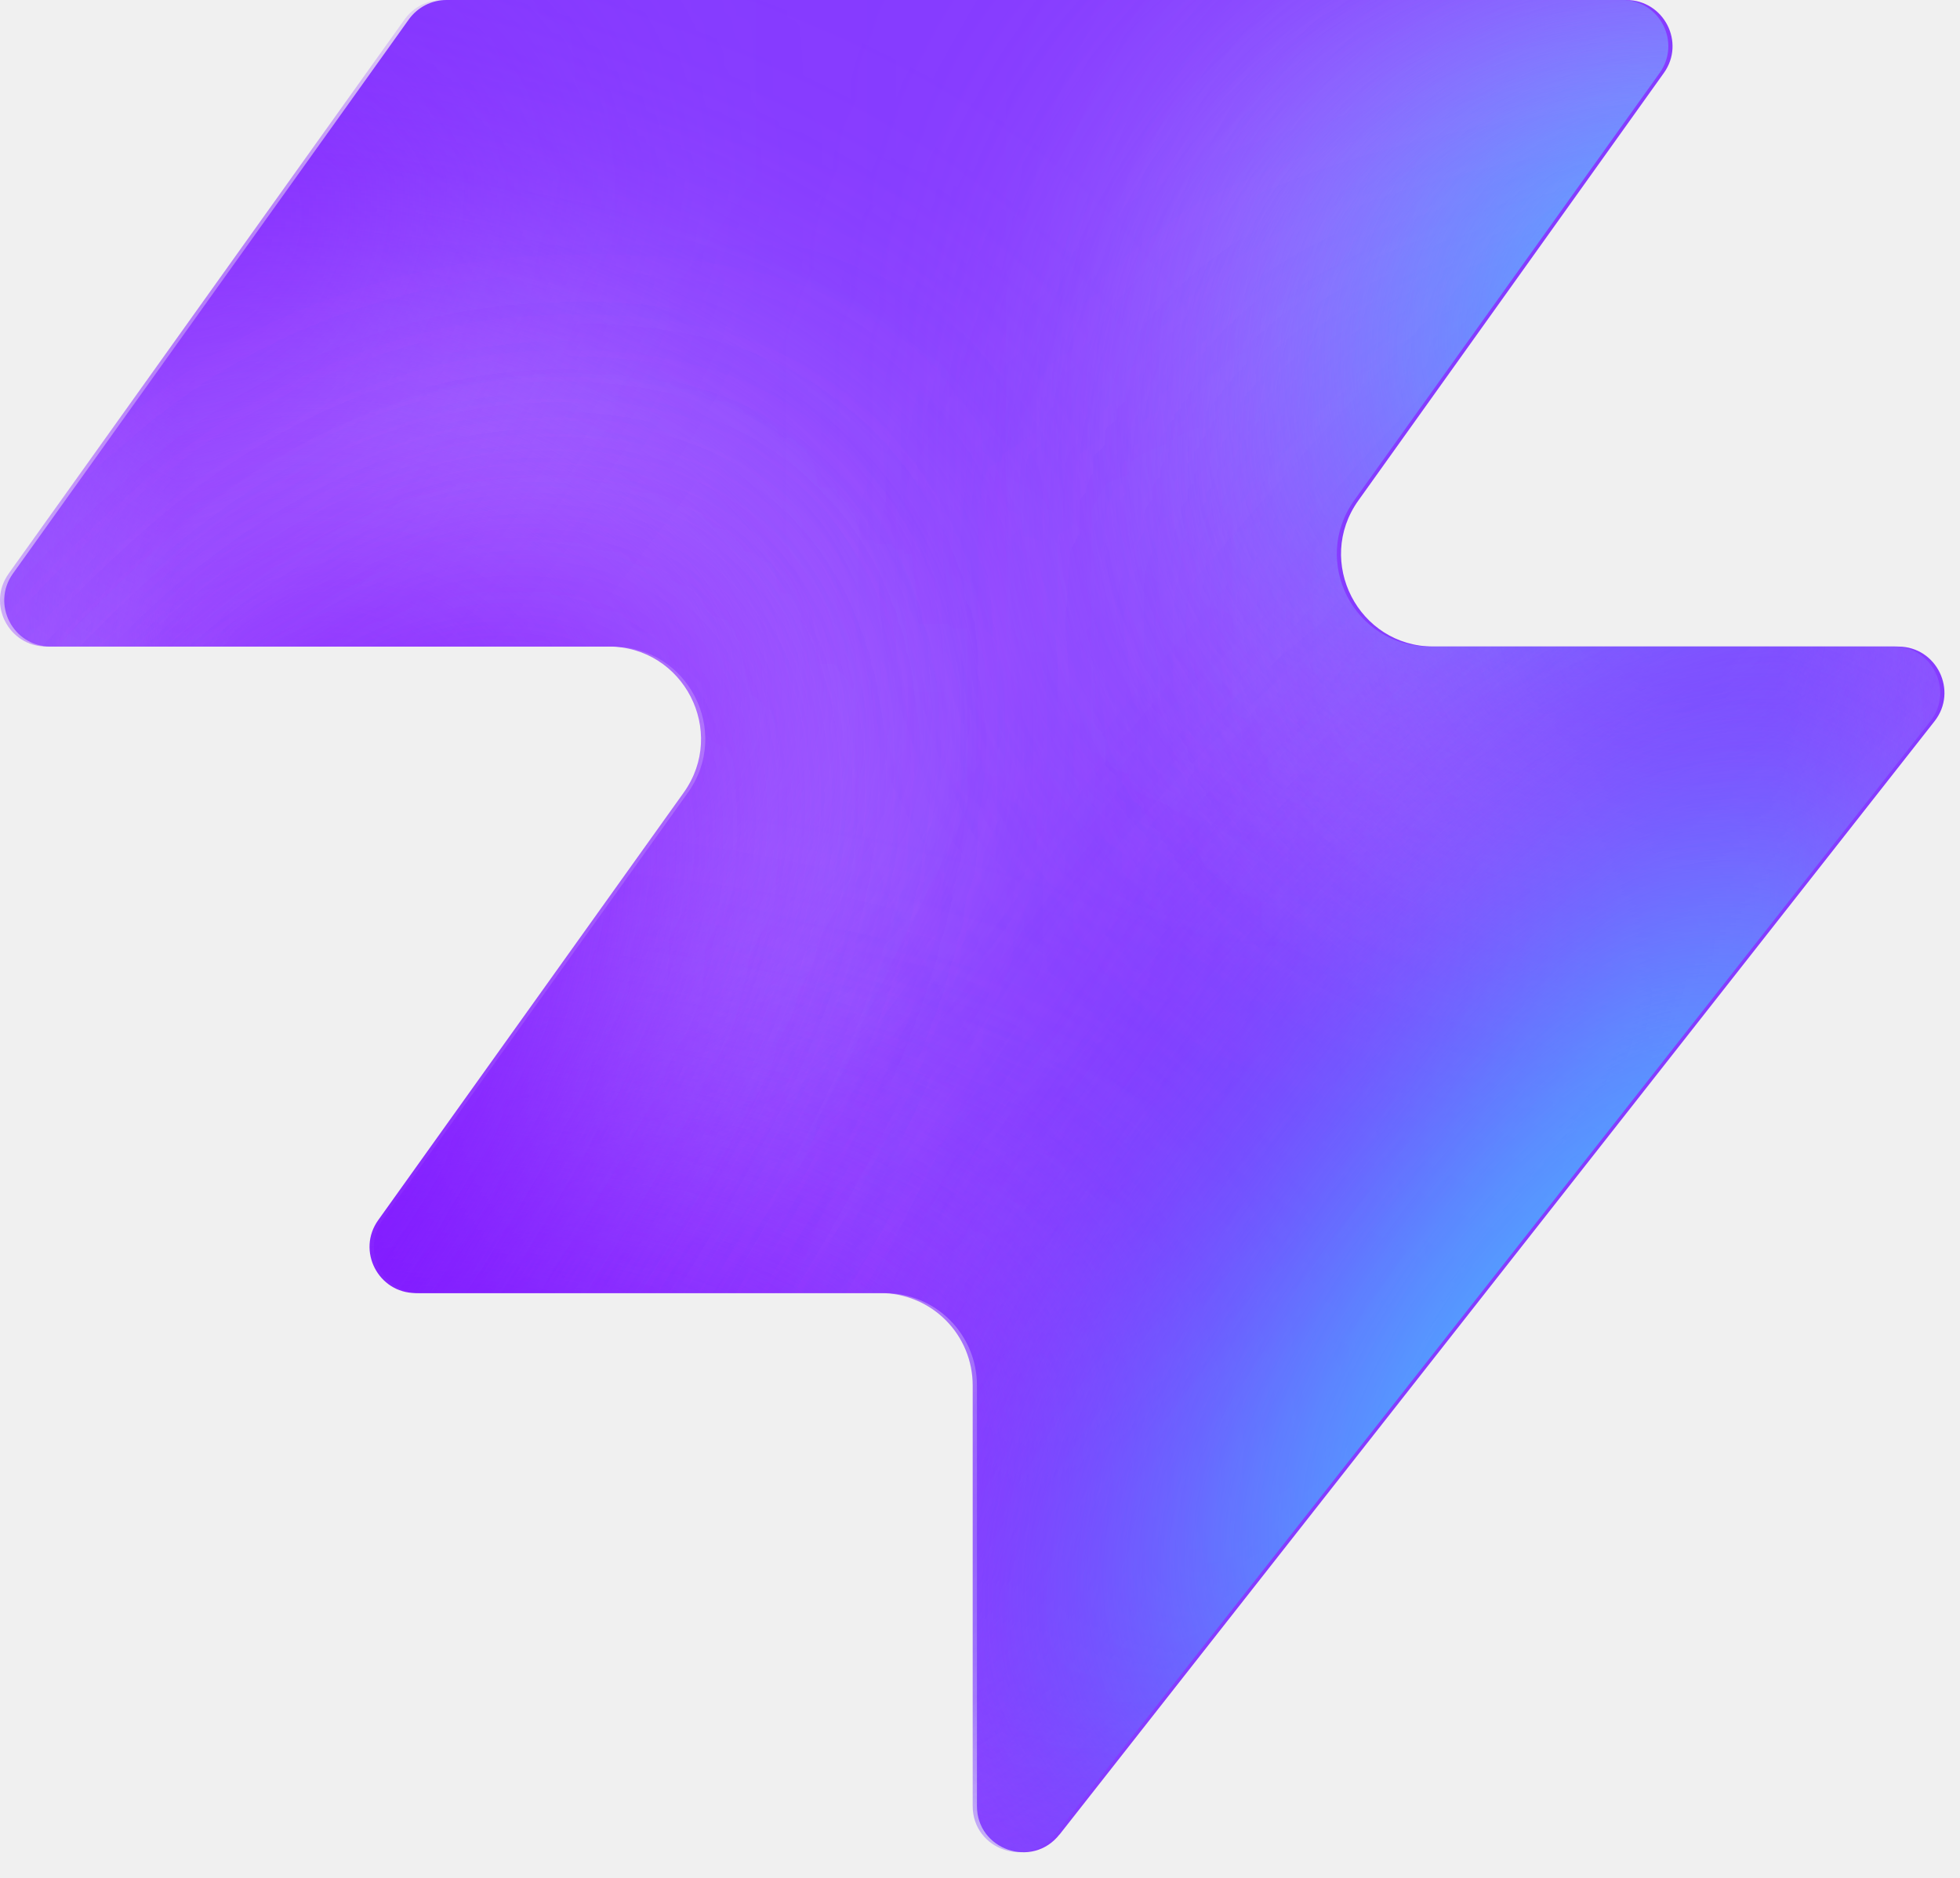
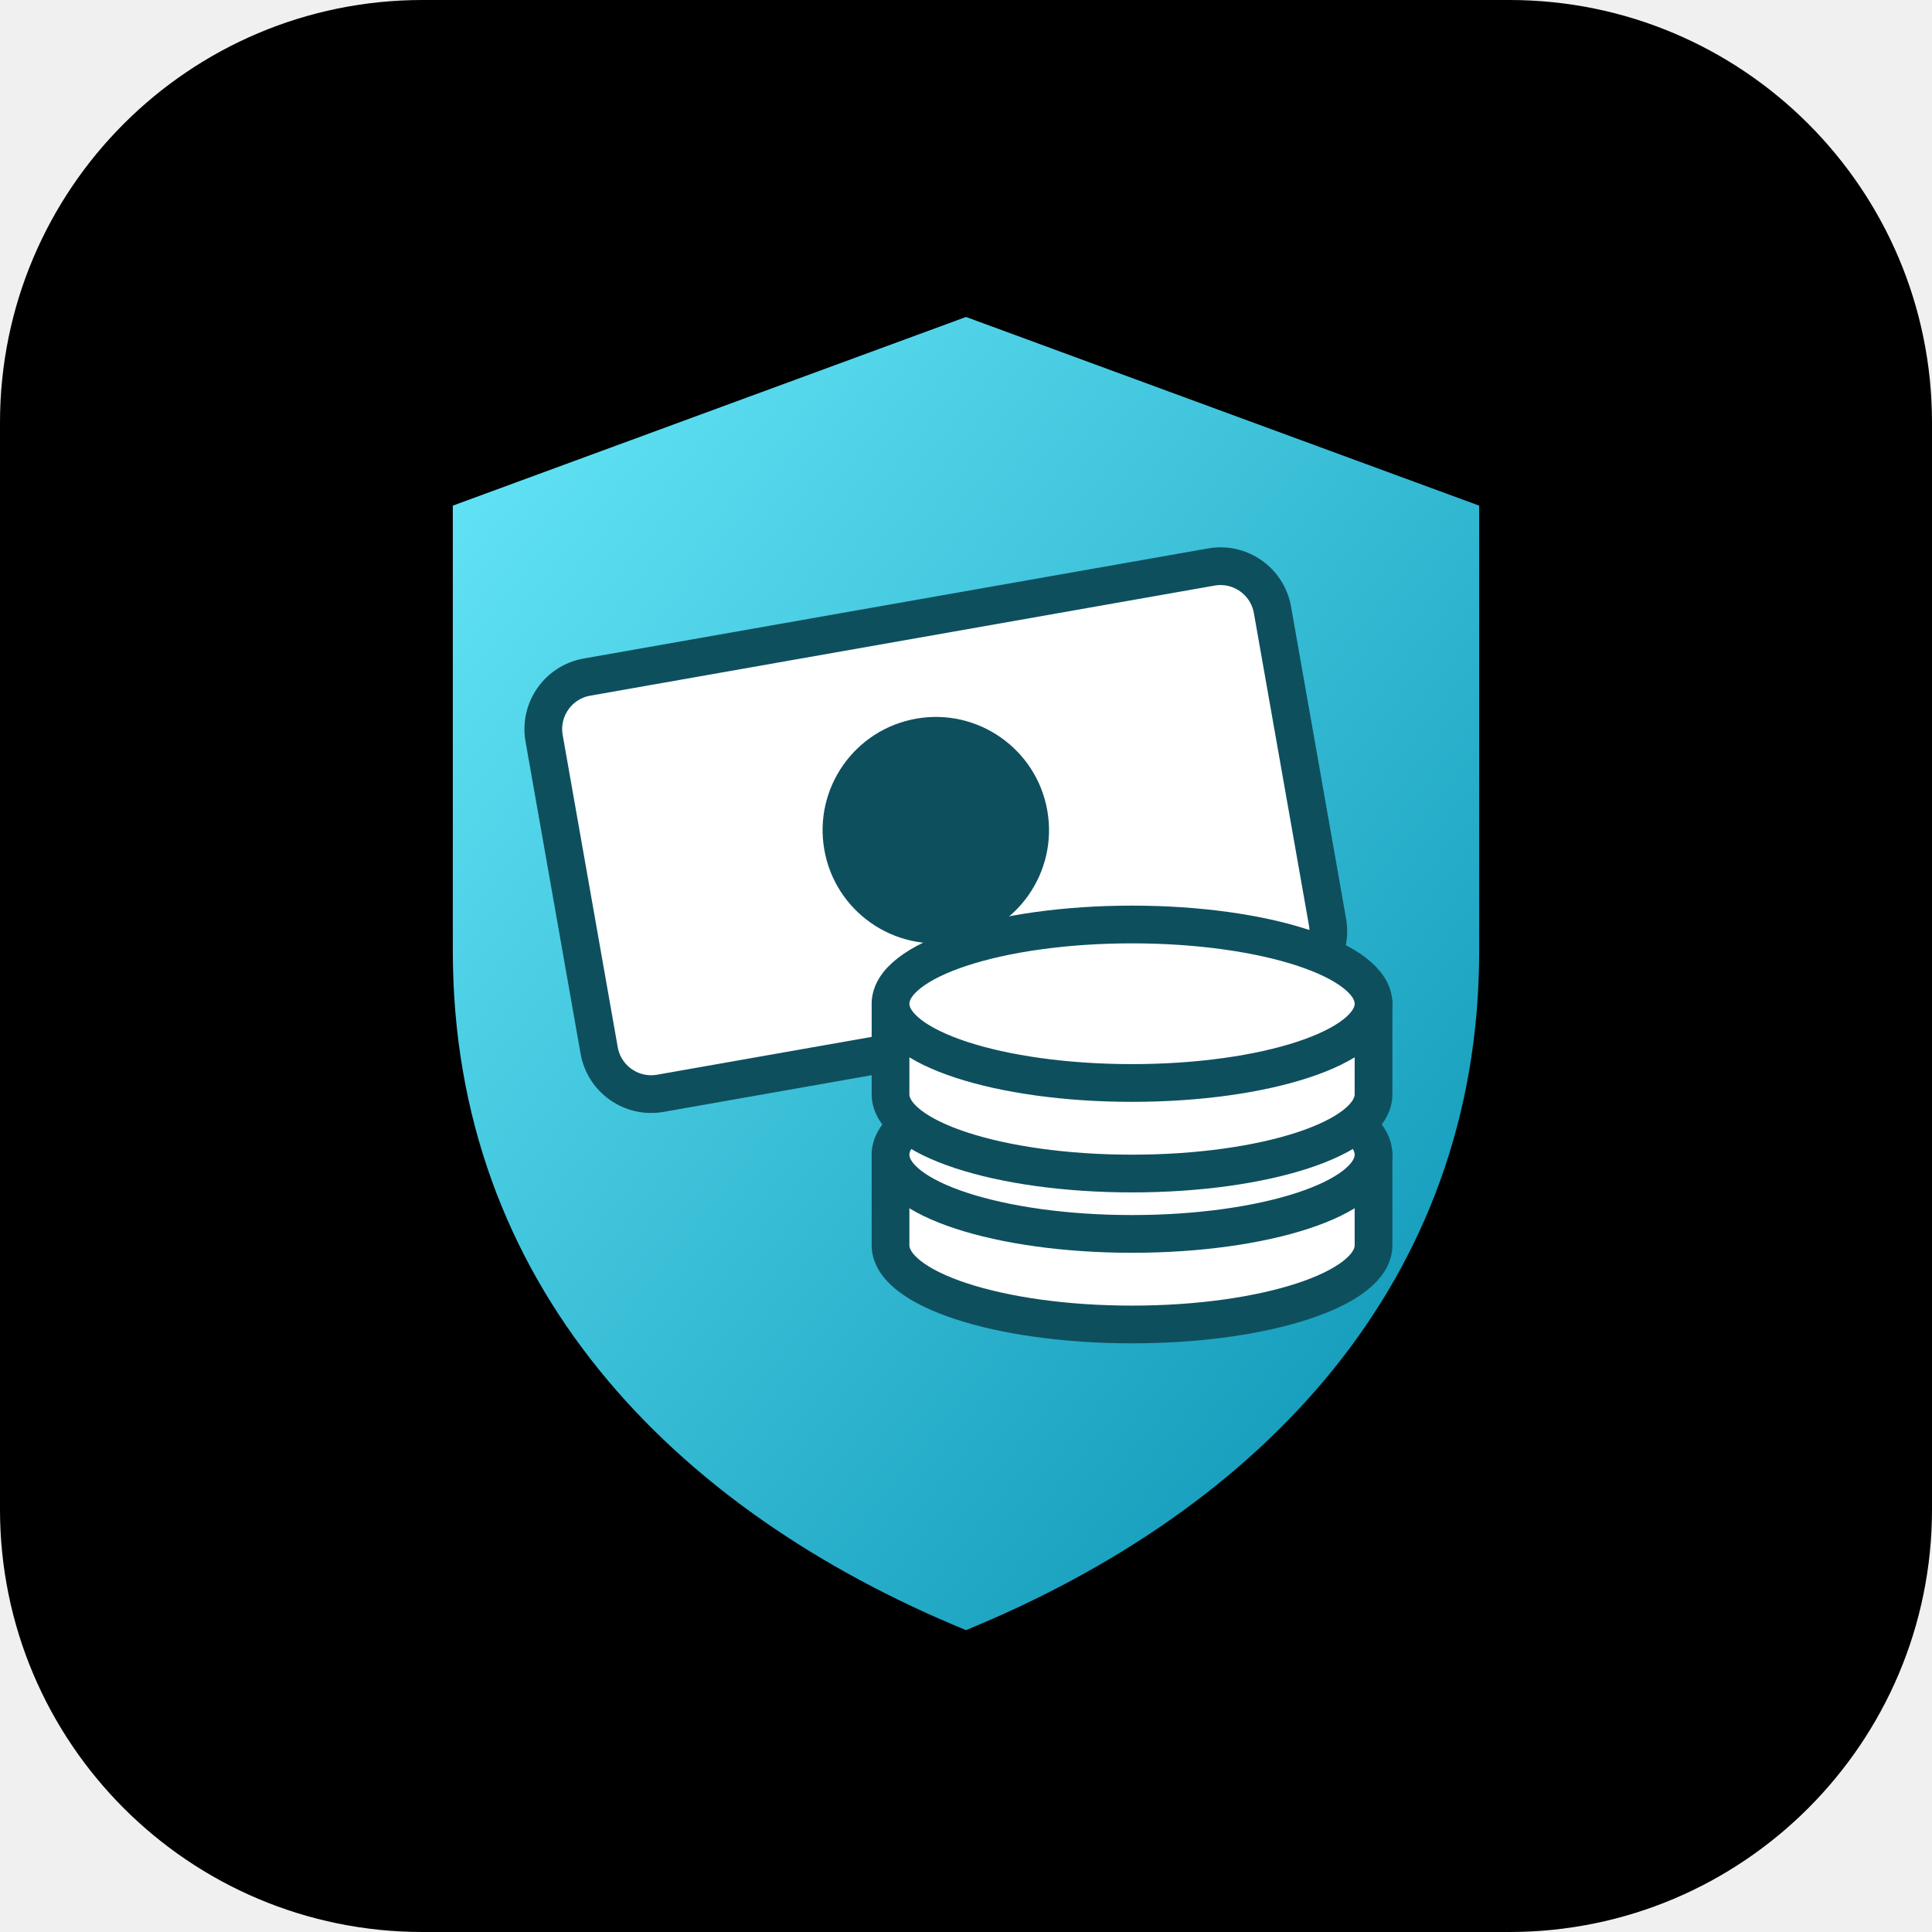
- <svg xmlns="http://www.w3.org/2000/svg" width="48" height="46" fill="none" viewBox="0 0 48 46">
-   <path fill="#863bff" d="M25.946 44.938c-.664.845-2.021.375-2.021-.698V33.937a2.26 2.26 0 0 0-2.262-2.262H10.287c-.92 0-1.456-1.04-.92-1.788l7.48-10.471c1.07-1.497 0-3.578-1.842-3.578H1.237c-.92 0-1.456-1.04-.92-1.788L10.013.474c.214-.297.556-.474.92-.474h28.894c.92 0 1.456 1.04.92 1.788l-7.48 10.471c-1.07 1.498 0 3.579 1.842 3.579h11.377c.943 0 1.473 1.088.89 1.83L25.947 44.94z" style="fill:#863bff;fill:color(display-p3 .525 .23 1);fill-opacity:1" />
-   <mask id="a" width="48" height="46" x="0" y="0" maskUnits="userSpaceOnUse" style="mask-type:alpha">
-     <path fill="#000" d="M25.842 44.938c-.664.844-2.021.375-2.021-.698V33.937a2.26 2.26 0 0 0-2.262-2.262H10.183c-.92 0-1.456-1.04-.92-1.788l7.48-10.471c1.07-1.498 0-3.579-1.842-3.579H1.133c-.92 0-1.456-1.04-.92-1.787L9.91.473c.214-.297.556-.474.92-.474h28.894c.92 0 1.456 1.04.92 1.788l-7.48 10.471c-1.07 1.498 0 3.578 1.842 3.578h11.377c.943 0 1.473 1.088.89 1.832L25.843 44.94z" style="fill:#000;fill-opacity:1" />
-   </mask>
-   <g mask="url(#a)">
-     <g filter="url(#b)">
-       <ellipse cx="5.508" cy="14.704" fill="#ede6ff" rx="5.508" ry="14.704" style="fill:#ede6ff;fill:color(display-p3 .927 .903 1);fill-opacity:1" transform="matrix(.00324 1 1 -.00324 -4.47 31.516)" />
-     </g>
-     <g filter="url(#c)">
-       <ellipse cx="10.399" cy="29.851" fill="#ede6ff" rx="10.399" ry="29.851" style="fill:#ede6ff;fill:color(display-p3 .927 .903 1);fill-opacity:1" transform="matrix(.00324 1 1 -.00324 -39.328 7.883)" />
-     </g>
-     <g filter="url(#d)">
-       <ellipse cx="5.508" cy="30.487" fill="#7e14ff" rx="5.508" ry="30.487" style="fill:#7e14ff;fill:color(display-p3 .492 .077 1);fill-opacity:1" transform="rotate(89.814 -25.913 -14.639)scale(1 -1)" />
-     </g>
-     <g filter="url(#e)">
-       <ellipse cx="5.508" cy="30.599" fill="#7e14ff" rx="5.508" ry="30.599" style="fill:#7e14ff;fill:color(display-p3 .492 .077 1);fill-opacity:1" transform="rotate(89.814 -32.644 -3.334)scale(1 -1)" />
-     </g>
-     <g filter="url(#f)">
-       <ellipse cx="5.508" cy="30.599" fill="#7e14ff" rx="5.508" ry="30.599" style="fill:#7e14ff;fill:color(display-p3 .492 .077 1);fill-opacity:1" transform="matrix(.00324 1 1 -.00324 -34.34 30.47)" />
-     </g>
-     <g filter="url(#g)">
-       <ellipse cx="14.072" cy="22.078" fill="#ede6ff" rx="14.072" ry="22.078" style="fill:#ede6ff;fill:color(display-p3 .927 .903 1);fill-opacity:1" transform="rotate(93.35 24.506 48.493)scale(-1 1)" />
-     </g>
-     <g filter="url(#h)">
-       <ellipse cx="3.47" cy="21.501" fill="#7e14ff" rx="3.47" ry="21.501" style="fill:#7e14ff;fill:color(display-p3 .492 .077 1);fill-opacity:1" transform="rotate(89.009 28.708 47.59)scale(-1 1)" />
-     </g>
-     <g filter="url(#i)">
-       <ellipse cx="3.47" cy="21.501" fill="#7e14ff" rx="3.47" ry="21.501" style="fill:#7e14ff;fill:color(display-p3 .492 .077 1);fill-opacity:1" transform="rotate(89.009 28.708 47.59)scale(-1 1)" />
-     </g>
-     <g filter="url(#j)">
-       <ellipse cx=".387" cy="8.972" fill="#7e14ff" rx="4.407" ry="29.108" style="fill:#7e14ff;fill:color(display-p3 .492 .077 1);fill-opacity:1" transform="rotate(39.51 .387 8.972)" />
-     </g>
-     <g filter="url(#k)">
-       <ellipse cx="47.523" cy="-6.092" fill="#7e14ff" rx="4.407" ry="29.108" style="fill:#7e14ff;fill:color(display-p3 .492 .077 1);fill-opacity:1" transform="rotate(37.892 47.523 -6.092)" />
-     </g>
-     <g filter="url(#l)">
-       <ellipse cx="41.412" cy="6.333" fill="#47bfff" rx="5.971" ry="9.665" style="fill:#47bfff;fill:color(display-p3 .28 .748 1);fill-opacity:1" transform="rotate(37.892 41.412 6.333)" />
-     </g>
-     <g filter="url(#m)">
-       <ellipse cx="-1.879" cy="38.332" fill="#7e14ff" rx="4.407" ry="29.108" style="fill:#7e14ff;fill:color(display-p3 .492 .077 1);fill-opacity:1" transform="rotate(37.892 -1.88 38.332)" />
-     </g>
-     <g filter="url(#n)">
-       <ellipse cx="-1.879" cy="38.332" fill="#7e14ff" rx="4.407" ry="29.108" style="fill:#7e14ff;fill:color(display-p3 .492 .077 1);fill-opacity:1" transform="rotate(37.892 -1.88 38.332)" />
-     </g>
-     <g filter="url(#o)">
-       <ellipse cx="35.651" cy="29.907" fill="#7e14ff" rx="4.407" ry="29.108" style="fill:#7e14ff;fill:color(display-p3 .492 .077 1);fill-opacity:1" transform="rotate(37.892 35.651 29.907)" />
-     </g>
-     <g filter="url(#p)">
-       <ellipse cx="38.418" cy="32.4" fill="#47bfff" rx="5.971" ry="15.297" style="fill:#47bfff;fill:color(display-p3 .28 .748 1);fill-opacity:1" transform="rotate(37.892 38.418 32.4)" />
-     </g>
+ <svg xmlns="http://www.w3.org/2000/svg" viewBox="0 0 512 512">
+   <defs>
+     <linearGradient id="shield" x1="0" y1="0" x2="1" y2="1">
+       <stop offset="0" stop-color="#67E8F9" />
+       <stop offset="1" stop-color="#0891B2" />
+     </linearGradient>
+   </defs>
+   <rect width="512" height="512" rx="112" fill="#000" />
+   <path d="M256 84 L392 134 V252 C392 340 334 400 256 432 C178 400 120 340 120 252 V134 Z" fill="url(#shield)" />
+   <g transform="rotate(-10 248 220)">
+     <rect x="150" y="164" width="196" height="112" rx="14" fill="#fff" stroke="#0E4F5E" stroke-width="10" />
+     <circle cx="248" cy="220" r="30" fill="#0E4F5E" />
  </g>
-   <defs>
-     <filter id="b" width="60.045" height="41.654" x="-19.77" y="16.149" color-interpolation-filters="sRGB" filterUnits="userSpaceOnUse">
-       <feFlood flood-opacity="0" result="BackgroundImageFix" />
-       <feBlend in="SourceGraphic" in2="BackgroundImageFix" result="shape" />
-       <feGaussianBlur result="effect1_foregroundBlur_2002_17158" stdDeviation="7.659" />
-     </filter>
-     <filter id="c" width="90.34" height="51.437" x="-54.613" y="-7.533" color-interpolation-filters="sRGB" filterUnits="userSpaceOnUse">
-       <feFlood flood-opacity="0" result="BackgroundImageFix" />
-       <feBlend in="SourceGraphic" in2="BackgroundImageFix" result="shape" />
-       <feGaussianBlur result="effect1_foregroundBlur_2002_17158" stdDeviation="7.659" />
-     </filter>
-     <filter id="d" width="79.355" height="29.4" x="-49.64" y="2.03" color-interpolation-filters="sRGB" filterUnits="userSpaceOnUse">
-       <feFlood flood-opacity="0" result="BackgroundImageFix" />
-       <feBlend in="SourceGraphic" in2="BackgroundImageFix" result="shape" />
-       <feGaussianBlur result="effect1_foregroundBlur_2002_17158" stdDeviation="4.596" />
-     </filter>
-     <filter id="e" width="79.579" height="29.4" x="-45.045" y="20.029" color-interpolation-filters="sRGB" filterUnits="userSpaceOnUse">
-       <feFlood flood-opacity="0" result="BackgroundImageFix" />
-       <feBlend in="SourceGraphic" in2="BackgroundImageFix" result="shape" />
-       <feGaussianBlur result="effect1_foregroundBlur_2002_17158" stdDeviation="4.596" />
-     </filter>
-     <filter id="f" width="79.579" height="29.4" x="-43.513" y="21.178" color-interpolation-filters="sRGB" filterUnits="userSpaceOnUse">
-       <feFlood flood-opacity="0" result="BackgroundImageFix" />
-       <feBlend in="SourceGraphic" in2="BackgroundImageFix" result="shape" />
-       <feGaussianBlur result="effect1_foregroundBlur_2002_17158" stdDeviation="4.596" />
-     </filter>
-     <filter id="g" width="74.749" height="58.852" x="15.756" y="-17.901" color-interpolation-filters="sRGB" filterUnits="userSpaceOnUse">
-       <feFlood flood-opacity="0" result="BackgroundImageFix" />
-       <feBlend in="SourceGraphic" in2="BackgroundImageFix" result="shape" />
-       <feGaussianBlur result="effect1_foregroundBlur_2002_17158" stdDeviation="7.659" />
-     </filter>
-     <filter id="h" width="61.377" height="25.362" x="23.548" y="2.284" color-interpolation-filters="sRGB" filterUnits="userSpaceOnUse">
-       <feFlood flood-opacity="0" result="BackgroundImageFix" />
-       <feBlend in="SourceGraphic" in2="BackgroundImageFix" result="shape" />
-       <feGaussianBlur result="effect1_foregroundBlur_2002_17158" stdDeviation="4.596" />
-     </filter>
-     <filter id="i" width="61.377" height="25.362" x="23.548" y="2.284" color-interpolation-filters="sRGB" filterUnits="userSpaceOnUse">
-       <feFlood flood-opacity="0" result="BackgroundImageFix" />
-       <feBlend in="SourceGraphic" in2="BackgroundImageFix" result="shape" />
-       <feGaussianBlur result="effect1_foregroundBlur_2002_17158" stdDeviation="4.596" />
-     </filter>
-     <filter id="j" width="56.045" height="63.649" x="-27.636" y="-22.853" color-interpolation-filters="sRGB" filterUnits="userSpaceOnUse">
-       <feFlood flood-opacity="0" result="BackgroundImageFix" />
-       <feBlend in="SourceGraphic" in2="BackgroundImageFix" result="shape" />
-       <feGaussianBlur result="effect1_foregroundBlur_2002_17158" stdDeviation="4.596" />
-     </filter>
-     <filter id="k" width="54.814" height="64.646" x="20.116" y="-38.415" color-interpolation-filters="sRGB" filterUnits="userSpaceOnUse">
-       <feFlood flood-opacity="0" result="BackgroundImageFix" />
-       <feBlend in="SourceGraphic" in2="BackgroundImageFix" result="shape" />
-       <feGaussianBlur result="effect1_foregroundBlur_2002_17158" stdDeviation="4.596" />
-     </filter>
-     <filter id="l" width="33.541" height="35.313" x="24.641" y="-11.323" color-interpolation-filters="sRGB" filterUnits="userSpaceOnUse">
-       <feFlood flood-opacity="0" result="BackgroundImageFix" />
-       <feBlend in="SourceGraphic" in2="BackgroundImageFix" result="shape" />
-       <feGaussianBlur result="effect1_foregroundBlur_2002_17158" stdDeviation="4.596" />
-     </filter>
-     <filter id="m" width="54.814" height="64.646" x="-29.286" y="6.009" color-interpolation-filters="sRGB" filterUnits="userSpaceOnUse">
-       <feFlood flood-opacity="0" result="BackgroundImageFix" />
-       <feBlend in="SourceGraphic" in2="BackgroundImageFix" result="shape" />
-       <feGaussianBlur result="effect1_foregroundBlur_2002_17158" stdDeviation="4.596" />
-     </filter>
-     <filter id="n" width="54.814" height="64.646" x="-29.286" y="6.009" color-interpolation-filters="sRGB" filterUnits="userSpaceOnUse">
-       <feFlood flood-opacity="0" result="BackgroundImageFix" />
-       <feBlend in="SourceGraphic" in2="BackgroundImageFix" result="shape" />
-       <feGaussianBlur result="effect1_foregroundBlur_2002_17158" stdDeviation="4.596" />
-     </filter>
-     <filter id="o" width="54.814" height="64.646" x="8.244" y="-2.416" color-interpolation-filters="sRGB" filterUnits="userSpaceOnUse">
-       <feFlood flood-opacity="0" result="BackgroundImageFix" />
-       <feBlend in="SourceGraphic" in2="BackgroundImageFix" result="shape" />
-       <feGaussianBlur result="effect1_foregroundBlur_2002_17158" stdDeviation="4.596" />
-     </filter>
-     <filter id="p" width="39.409" height="43.623" x="18.713" y="10.588" color-interpolation-filters="sRGB" filterUnits="userSpaceOnUse">
-       <feFlood flood-opacity="0" result="BackgroundImageFix" />
-       <feBlend in="SourceGraphic" in2="BackgroundImageFix" result="shape" />
-       <feGaussianBlur result="effect1_foregroundBlur_2002_17158" stdDeviation="4.596" />
-     </filter>
-   </defs>
+   <g fill="#fff" stroke="#0E4F5E" stroke-width="10" stroke-linejoin="round">
+     <path d="M236 306 V330 A64 21 0 0 0 364 330 V306 Z" />
+     <ellipse cx="300" cy="306" rx="64" ry="21" />
+     <path d="M236 266 V290 A64 21 0 0 0 364 290 V266 Z" />
+     <ellipse cx="300" cy="266" rx="64" ry="21" />
+   </g>
</svg>
